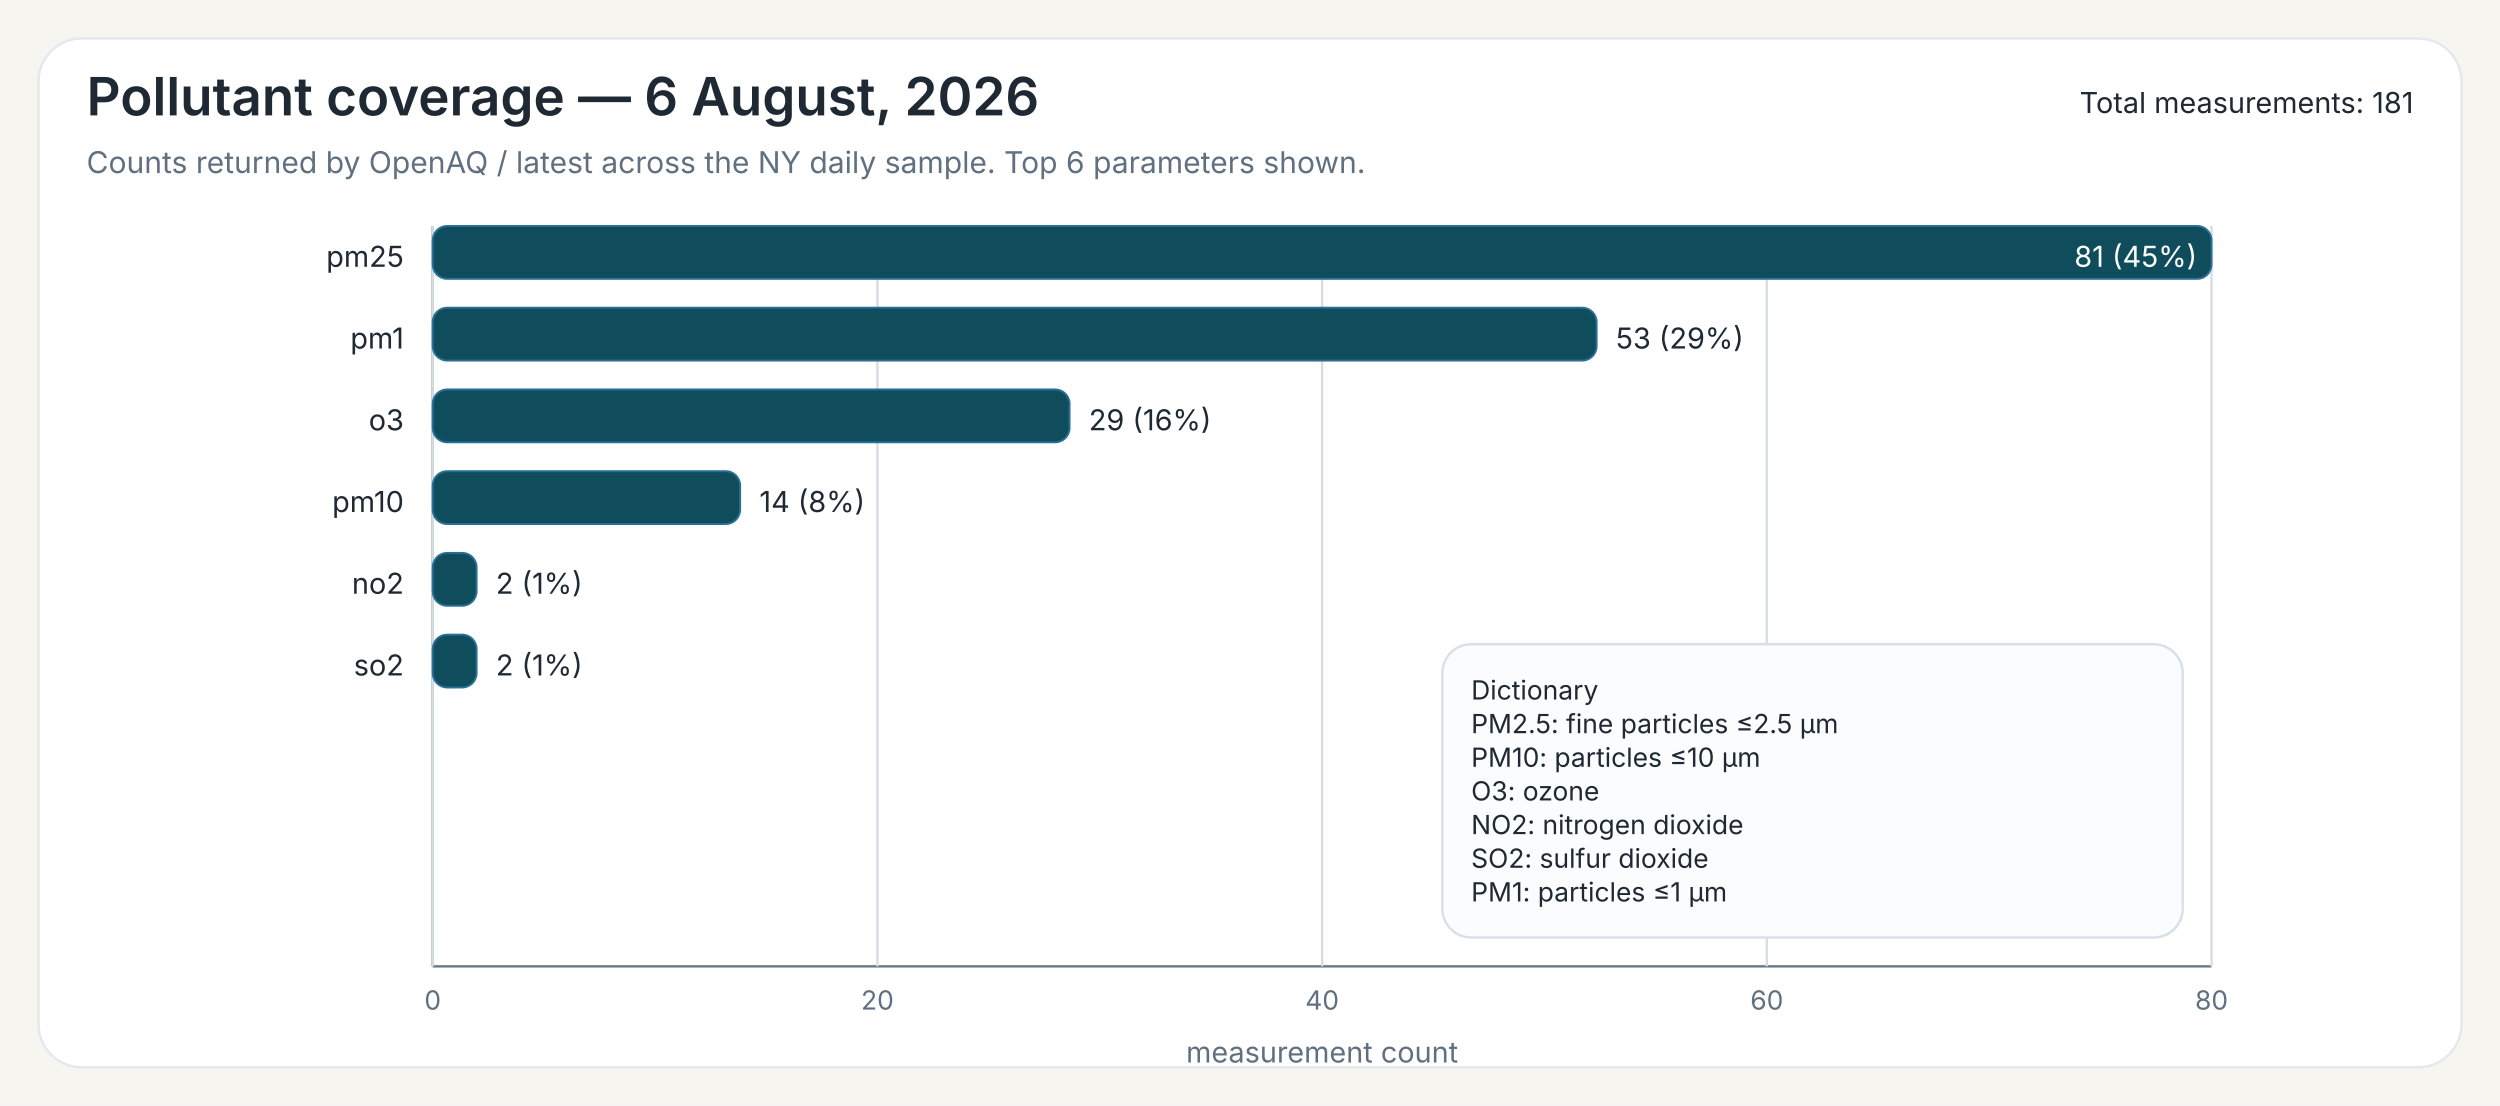
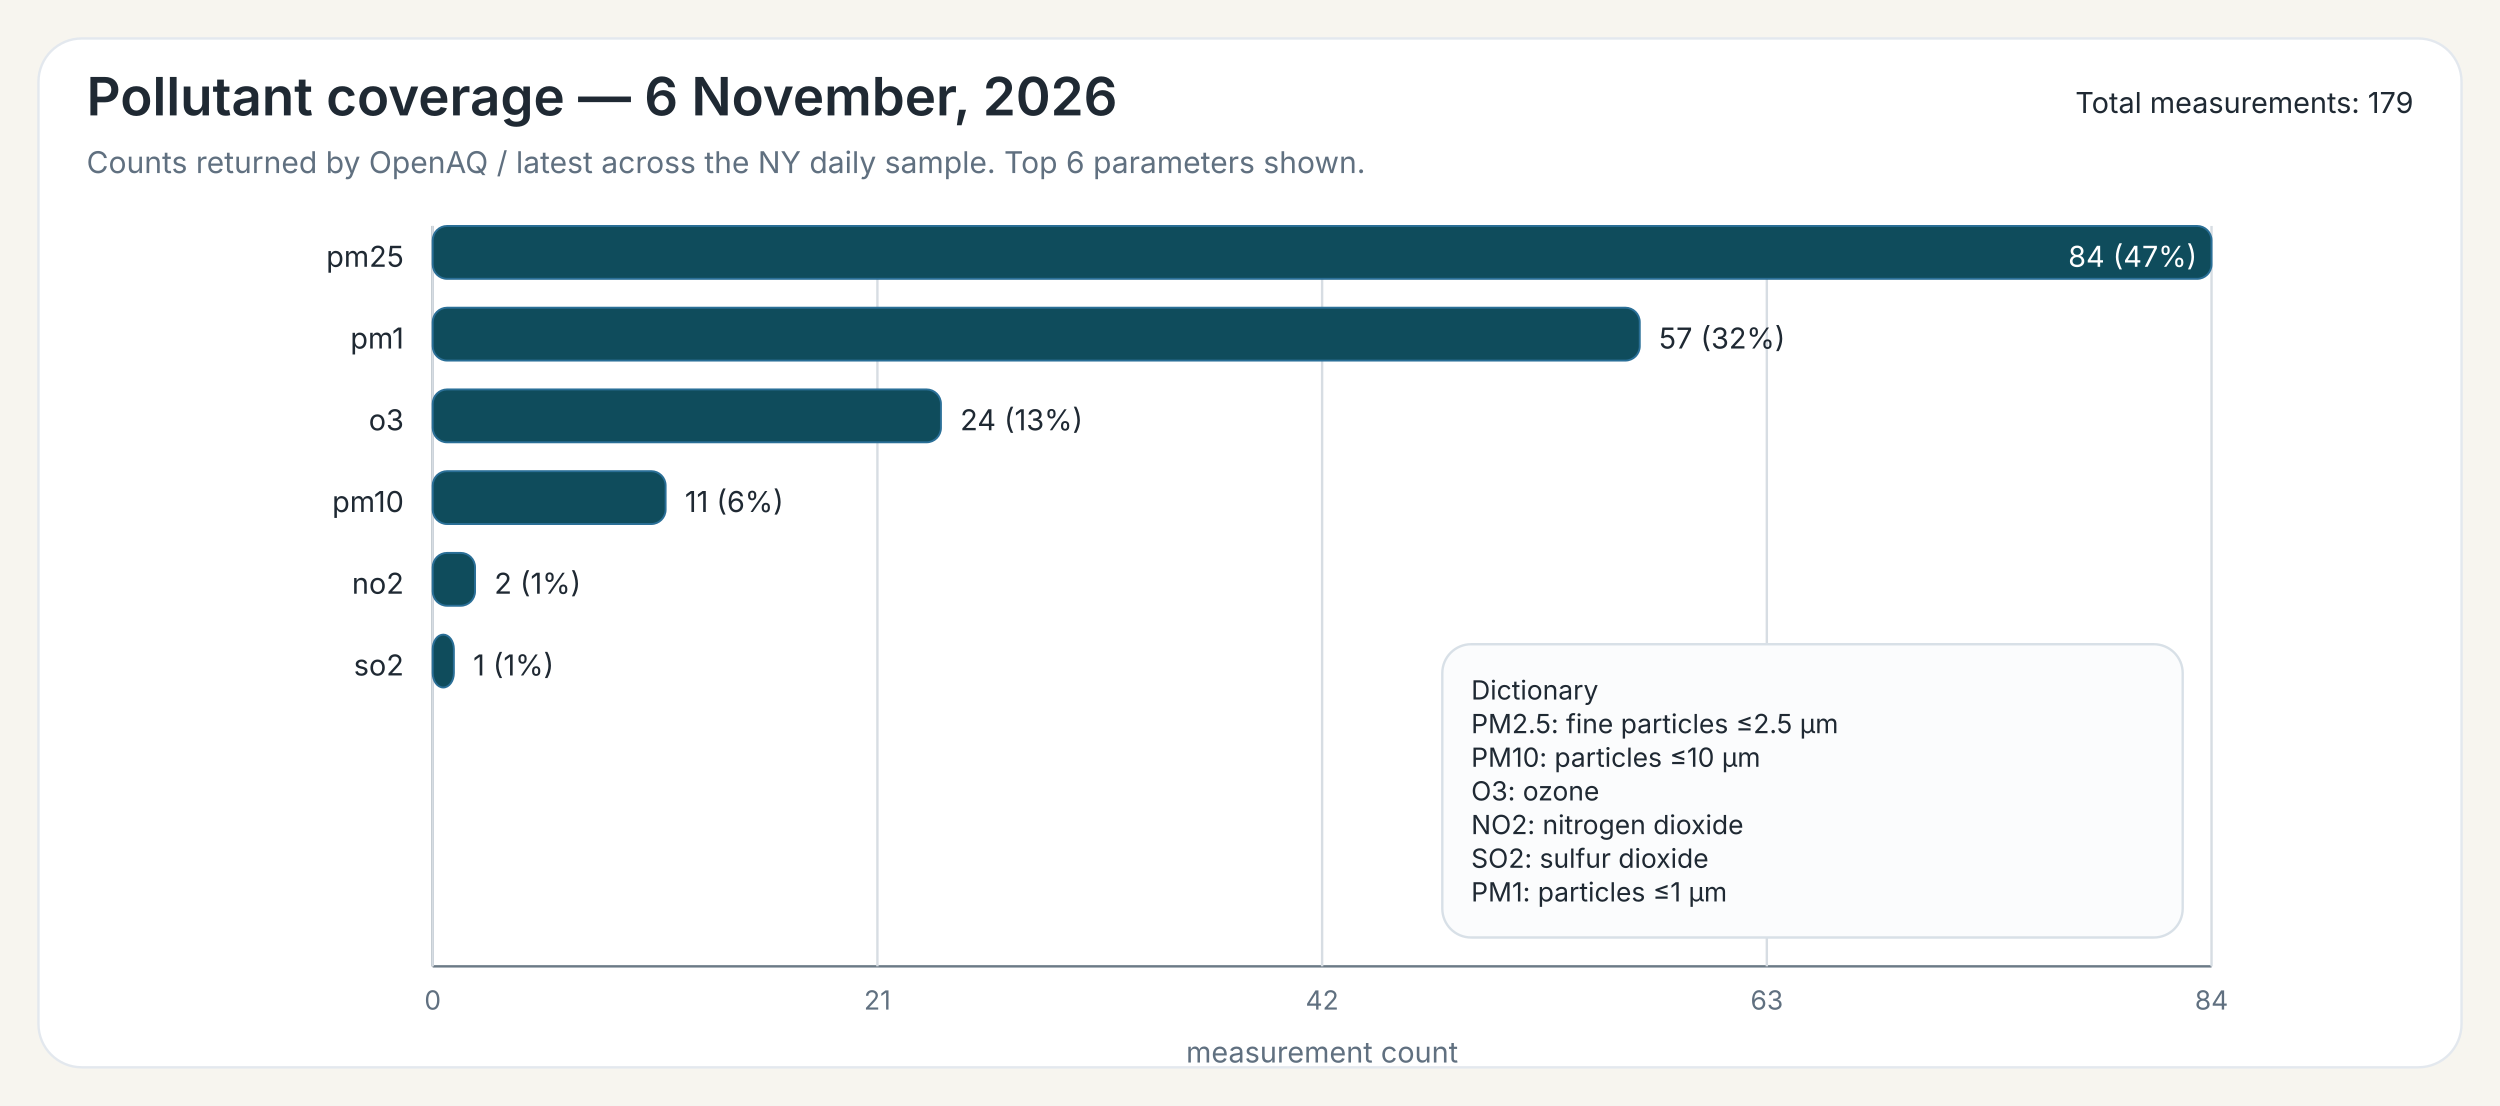
<svg xmlns="http://www.w3.org/2000/svg" width="1040" height="460">
  <rect x="0" y="0" width="1040" height="460" fill="#F7F5EF" />
  <rect x="16" y="16" width="1008" height="428" rx="18" ry="18" fill="#FFFFFF" stroke="#E3E8EE" stroke-width="1" />
-   <text x="36" y="48" font-family="Public Sans, Inter, Aptos, Segoe UI, Arial, sans-serif" font-size="22" font-weight="600" fill="#1F2933">Pollutant coverage — 6 August, 2026</text>
+   <text x="36" y="48" font-family="Public Sans, Inter, Aptos, Segoe UI, Arial, sans-serif" font-size="22" font-weight="600" fill="#1F2933">Pollutant coverage — 6 November, 2026</text>
  <text x="36" y="72" font-family="Public Sans, Inter, Aptos, Segoe UI, Arial, sans-serif" font-size="12.5" font-weight="400" fill="#607080">Counts returned by OpenAQ / latest across the NY daily sample. Top 6 parameters shown.</text>
-   <text x="1004" y="47" font-family="Public Sans, Inter, Aptos, Segoe UI, Arial, sans-serif" font-size="12" text-anchor="end" fill="#1F2933">Total measurements: 181</text>
+   <text x="1004" y="47" font-family="Public Sans, Inter, Aptos, Segoe UI, Arial, sans-serif" font-size="12" text-anchor="end" fill="#1F2933">Total measurements: 179</text>
  <line x1="180" y1="94" x2="180" y2="402" stroke="#6B7A86" stroke-width="1" />
  <line x1="180" y1="402" x2="920" y2="402" stroke="#6B7A86" stroke-width="1" />
  <line x1="180.00" y1="94" x2="180.00" y2="402" stroke="#D7DDE3" stroke-width="1" />
  <text x="180.00" y="420" font-family="Inter, Aptos, Segoe UI, Arial, sans-serif" font-size="11" text-anchor="middle" fill="#607080">0</text>
  <line x1="365.00" y1="94" x2="365.00" y2="402" stroke="#D7DDE3" stroke-width="1" />
-   <text x="365.00" y="420" font-family="Inter, Aptos, Segoe UI, Arial, sans-serif" font-size="11" text-anchor="middle" fill="#607080">20</text>
+   <text x="365.00" y="420" font-family="Inter, Aptos, Segoe UI, Arial, sans-serif" font-size="11" text-anchor="middle" fill="#607080">21</text>
  <line x1="550.00" y1="94" x2="550.00" y2="402" stroke="#D7DDE3" stroke-width="1" />
-   <text x="550.00" y="420" font-family="Inter, Aptos, Segoe UI, Arial, sans-serif" font-size="11" text-anchor="middle" fill="#607080">40</text>
+   <text x="550.00" y="420" font-family="Inter, Aptos, Segoe UI, Arial, sans-serif" font-size="11" text-anchor="middle" fill="#607080">42</text>
  <line x1="735.00" y1="94" x2="735.00" y2="402" stroke="#D7DDE3" stroke-width="1" />
-   <text x="735.00" y="420" font-family="Inter, Aptos, Segoe UI, Arial, sans-serif" font-size="11" text-anchor="middle" fill="#607080">60</text>
+   <text x="735.00" y="420" font-family="Inter, Aptos, Segoe UI, Arial, sans-serif" font-size="11" text-anchor="middle" fill="#607080">63</text>
  <line x1="920.00" y1="94" x2="920.00" y2="402" stroke="#D7DDE3" stroke-width="1" />
-   <text x="920.00" y="420" font-family="Inter, Aptos, Segoe UI, Arial, sans-serif" font-size="11" text-anchor="middle" fill="#607080">80</text>
+   <text x="920.00" y="420" font-family="Inter, Aptos, Segoe UI, Arial, sans-serif" font-size="11" text-anchor="middle" fill="#607080">84</text>
  <text x="550.00" y="442" font-family="Inter, Aptos, Segoe UI, Arial, sans-serif" font-size="12" text-anchor="middle" fill="#607080">measurement count</text>
  <text x="168" y="111" font-family="Inter, Aptos, Segoe UI, Arial, sans-serif" font-size="12" text-anchor="end" fill="#1F2933">pm25</text>
  <rect x="180" y="94" width="740.00" height="22" rx="6" ry="6" fill="#0F4C5C" stroke="#2A6F97" stroke-width="0.8" />
-   <text x="914.00" y="111" font-family="Inter, Aptos, Segoe UI, Arial, sans-serif" font-size="12" fill="white" text-anchor="end">81 (45%)</text>
+   <text x="914.00" y="111" font-family="Inter, Aptos, Segoe UI, Arial, sans-serif" font-size="12" fill="white" text-anchor="end">84 (47%)</text>
  <text x="168" y="145" font-family="Inter, Aptos, Segoe UI, Arial, sans-serif" font-size="12" text-anchor="end" fill="#1F2933">pm1</text>
-   <rect x="180" y="128" width="484.20" height="22" rx="6" ry="6" fill="#0F4C5C" stroke="#2A6F97" stroke-width="0.8" />
-   <text x="672.20" y="145" font-family="Inter, Aptos, Segoe UI, Arial, sans-serif" font-size="12" fill="#1F2933">53 (29%)</text>
+   <rect x="180" y="128" width="502.14" height="22" rx="6" ry="6" fill="#0F4C5C" stroke="#2A6F97" stroke-width="0.8" />
+   <text x="690.14" y="145" font-family="Inter, Aptos, Segoe UI, Arial, sans-serif" font-size="12" fill="#1F2933">57 (32%)</text>
  <text x="168" y="179" font-family="Inter, Aptos, Segoe UI, Arial, sans-serif" font-size="12" text-anchor="end" fill="#1F2933">o3</text>
-   <rect x="180" y="162" width="264.94" height="22" rx="6" ry="6" fill="#0F4C5C" stroke="#2A6F97" stroke-width="0.8" />
-   <text x="452.94" y="179" font-family="Inter, Aptos, Segoe UI, Arial, sans-serif" font-size="12" fill="#1F2933">29 (16%)</text>
+   <rect x="180" y="162" width="211.43" height="22" rx="6" ry="6" fill="#0F4C5C" stroke="#2A6F97" stroke-width="0.8" />
+   <text x="399.43" y="179" font-family="Inter, Aptos, Segoe UI, Arial, sans-serif" font-size="12" fill="#1F2933">24 (13%)</text>
  <text x="168" y="213" font-family="Inter, Aptos, Segoe UI, Arial, sans-serif" font-size="12" text-anchor="end" fill="#1F2933">pm10</text>
-   <rect x="180" y="196" width="127.90" height="22" rx="6" ry="6" fill="#0F4C5C" stroke="#2A6F97" stroke-width="0.8" />
-   <text x="315.90" y="213" font-family="Inter, Aptos, Segoe UI, Arial, sans-serif" font-size="12" fill="#1F2933">14 (8%)</text>
+   <rect x="180" y="196" width="96.90" height="22" rx="6" ry="6" fill="#0F4C5C" stroke="#2A6F97" stroke-width="0.8" />
+   <text x="284.90" y="213" font-family="Inter, Aptos, Segoe UI, Arial, sans-serif" font-size="12" fill="#1F2933">11 (6%)</text>
  <text x="168" y="247" font-family="Inter, Aptos, Segoe UI, Arial, sans-serif" font-size="12" text-anchor="end" fill="#1F2933">no2</text>
-   <rect x="180" y="230" width="18.27" height="22" rx="6" ry="6" fill="#0F4C5C" stroke="#2A6F97" stroke-width="0.8" />
-   <text x="206.27" y="247" font-family="Inter, Aptos, Segoe UI, Arial, sans-serif" font-size="12" fill="#1F2933">2 (1%)</text>
+   <rect x="180" y="230" width="17.62" height="22" rx="6" ry="6" fill="#0F4C5C" stroke="#2A6F97" stroke-width="0.8" />
+   <text x="205.62" y="247" font-family="Inter, Aptos, Segoe UI, Arial, sans-serif" font-size="12" fill="#1F2933">2 (1%)</text>
  <text x="168" y="281" font-family="Inter, Aptos, Segoe UI, Arial, sans-serif" font-size="12" text-anchor="end" fill="#1F2933">so2</text>
-   <rect x="180" y="264" width="18.27" height="22" rx="6" ry="6" fill="#0F4C5C" stroke="#2A6F97" stroke-width="0.8" />
-   <text x="206.27" y="281" font-family="Inter, Aptos, Segoe UI, Arial, sans-serif" font-size="12" fill="#1F2933">2 (1%)</text>
+   <rect x="180" y="264" width="8.81" height="22" rx="6" ry="6" fill="#0F4C5C" stroke="#2A6F97" stroke-width="0.8" />
+   <text x="196.81" y="281" font-family="Inter, Aptos, Segoe UI, Arial, sans-serif" font-size="12" fill="#1F2933">1 (1%)</text>
  <rect x="600.00" y="268.00" width="308" height="122" rx="12" ry="12" fill="#FBFCFD" stroke="#D8E0E7" stroke-width="1" />
  <text x="612.00" y="291.00" font-family="Inter, Aptos, Segoe UI, Arial, sans-serif" font-size="11" fill="#1F2933">Dictionary</text>
  <text x="612.00" y="305.00" font-family="Inter, Aptos, Segoe UI, Arial, sans-serif" font-size="11" fill="#1F2933">PM2.5: fine particles ≤2.5 µm</text>
  <text x="612.00" y="319.00" font-family="Inter, Aptos, Segoe UI, Arial, sans-serif" font-size="11" fill="#1F2933">PM10: particles ≤10 µm</text>
  <text x="612.00" y="333.00" font-family="Inter, Aptos, Segoe UI, Arial, sans-serif" font-size="11" fill="#1F2933">O3: ozone</text>
  <text x="612.00" y="347.00" font-family="Inter, Aptos, Segoe UI, Arial, sans-serif" font-size="11" fill="#1F2933">NO2: nitrogen dioxide</text>
  <text x="612.00" y="361.00" font-family="Inter, Aptos, Segoe UI, Arial, sans-serif" font-size="11" fill="#1F2933">SO2: sulfur dioxide</text>
  <text x="612.00" y="375.00" font-family="Inter, Aptos, Segoe UI, Arial, sans-serif" font-size="11" fill="#1F2933">PM1: particles ≤1 µm</text>
</svg>
